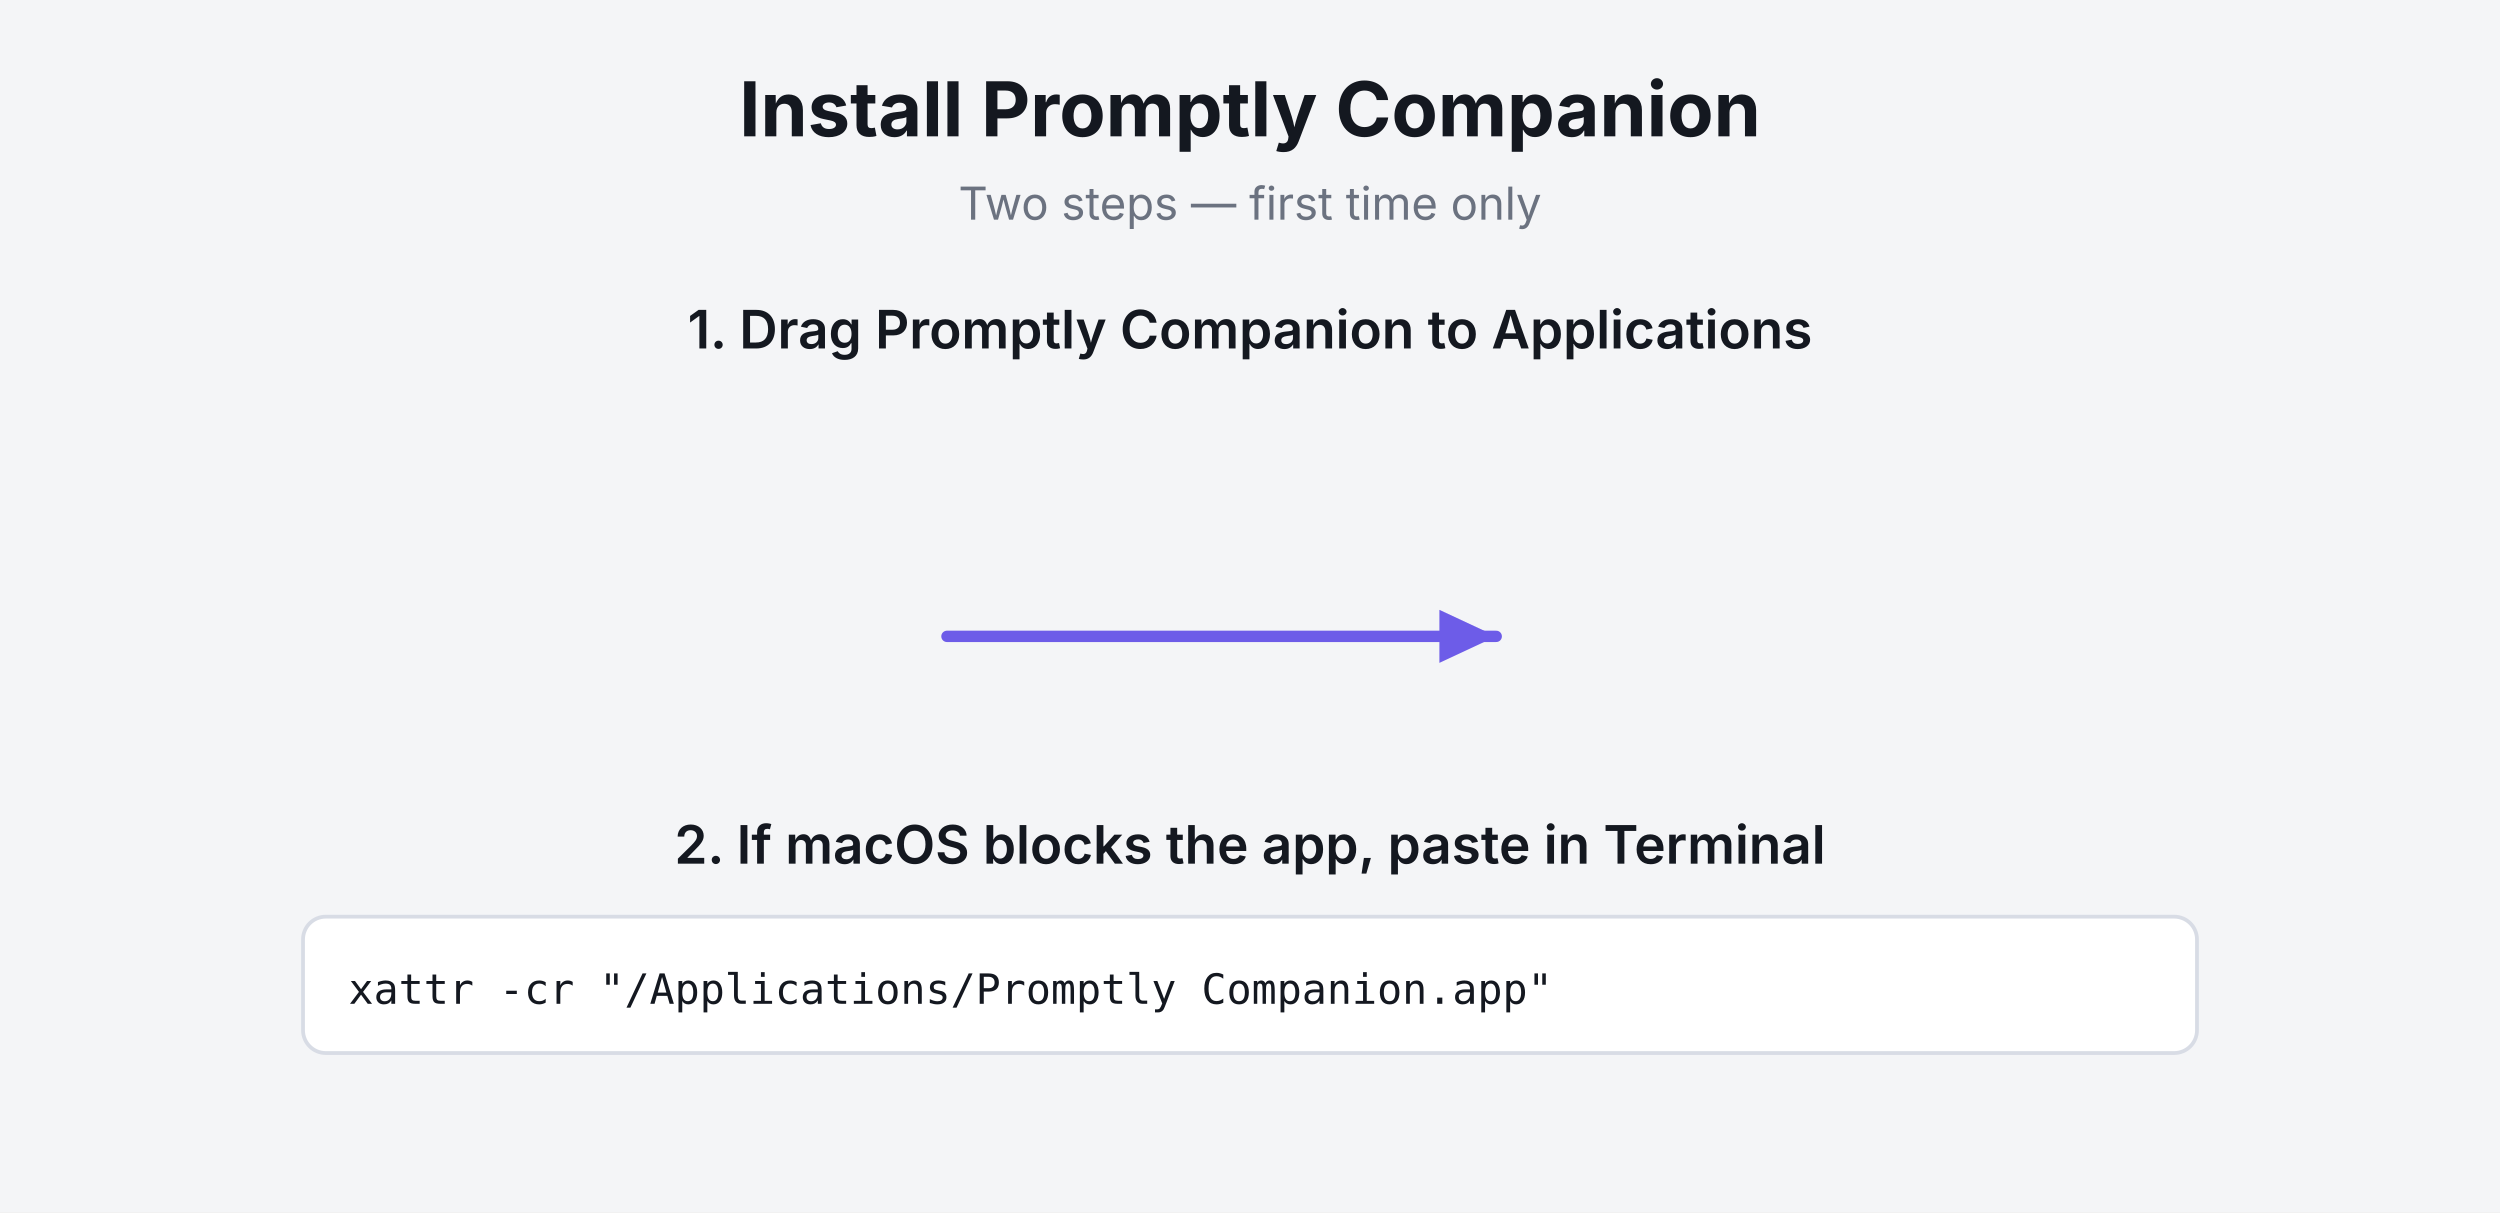
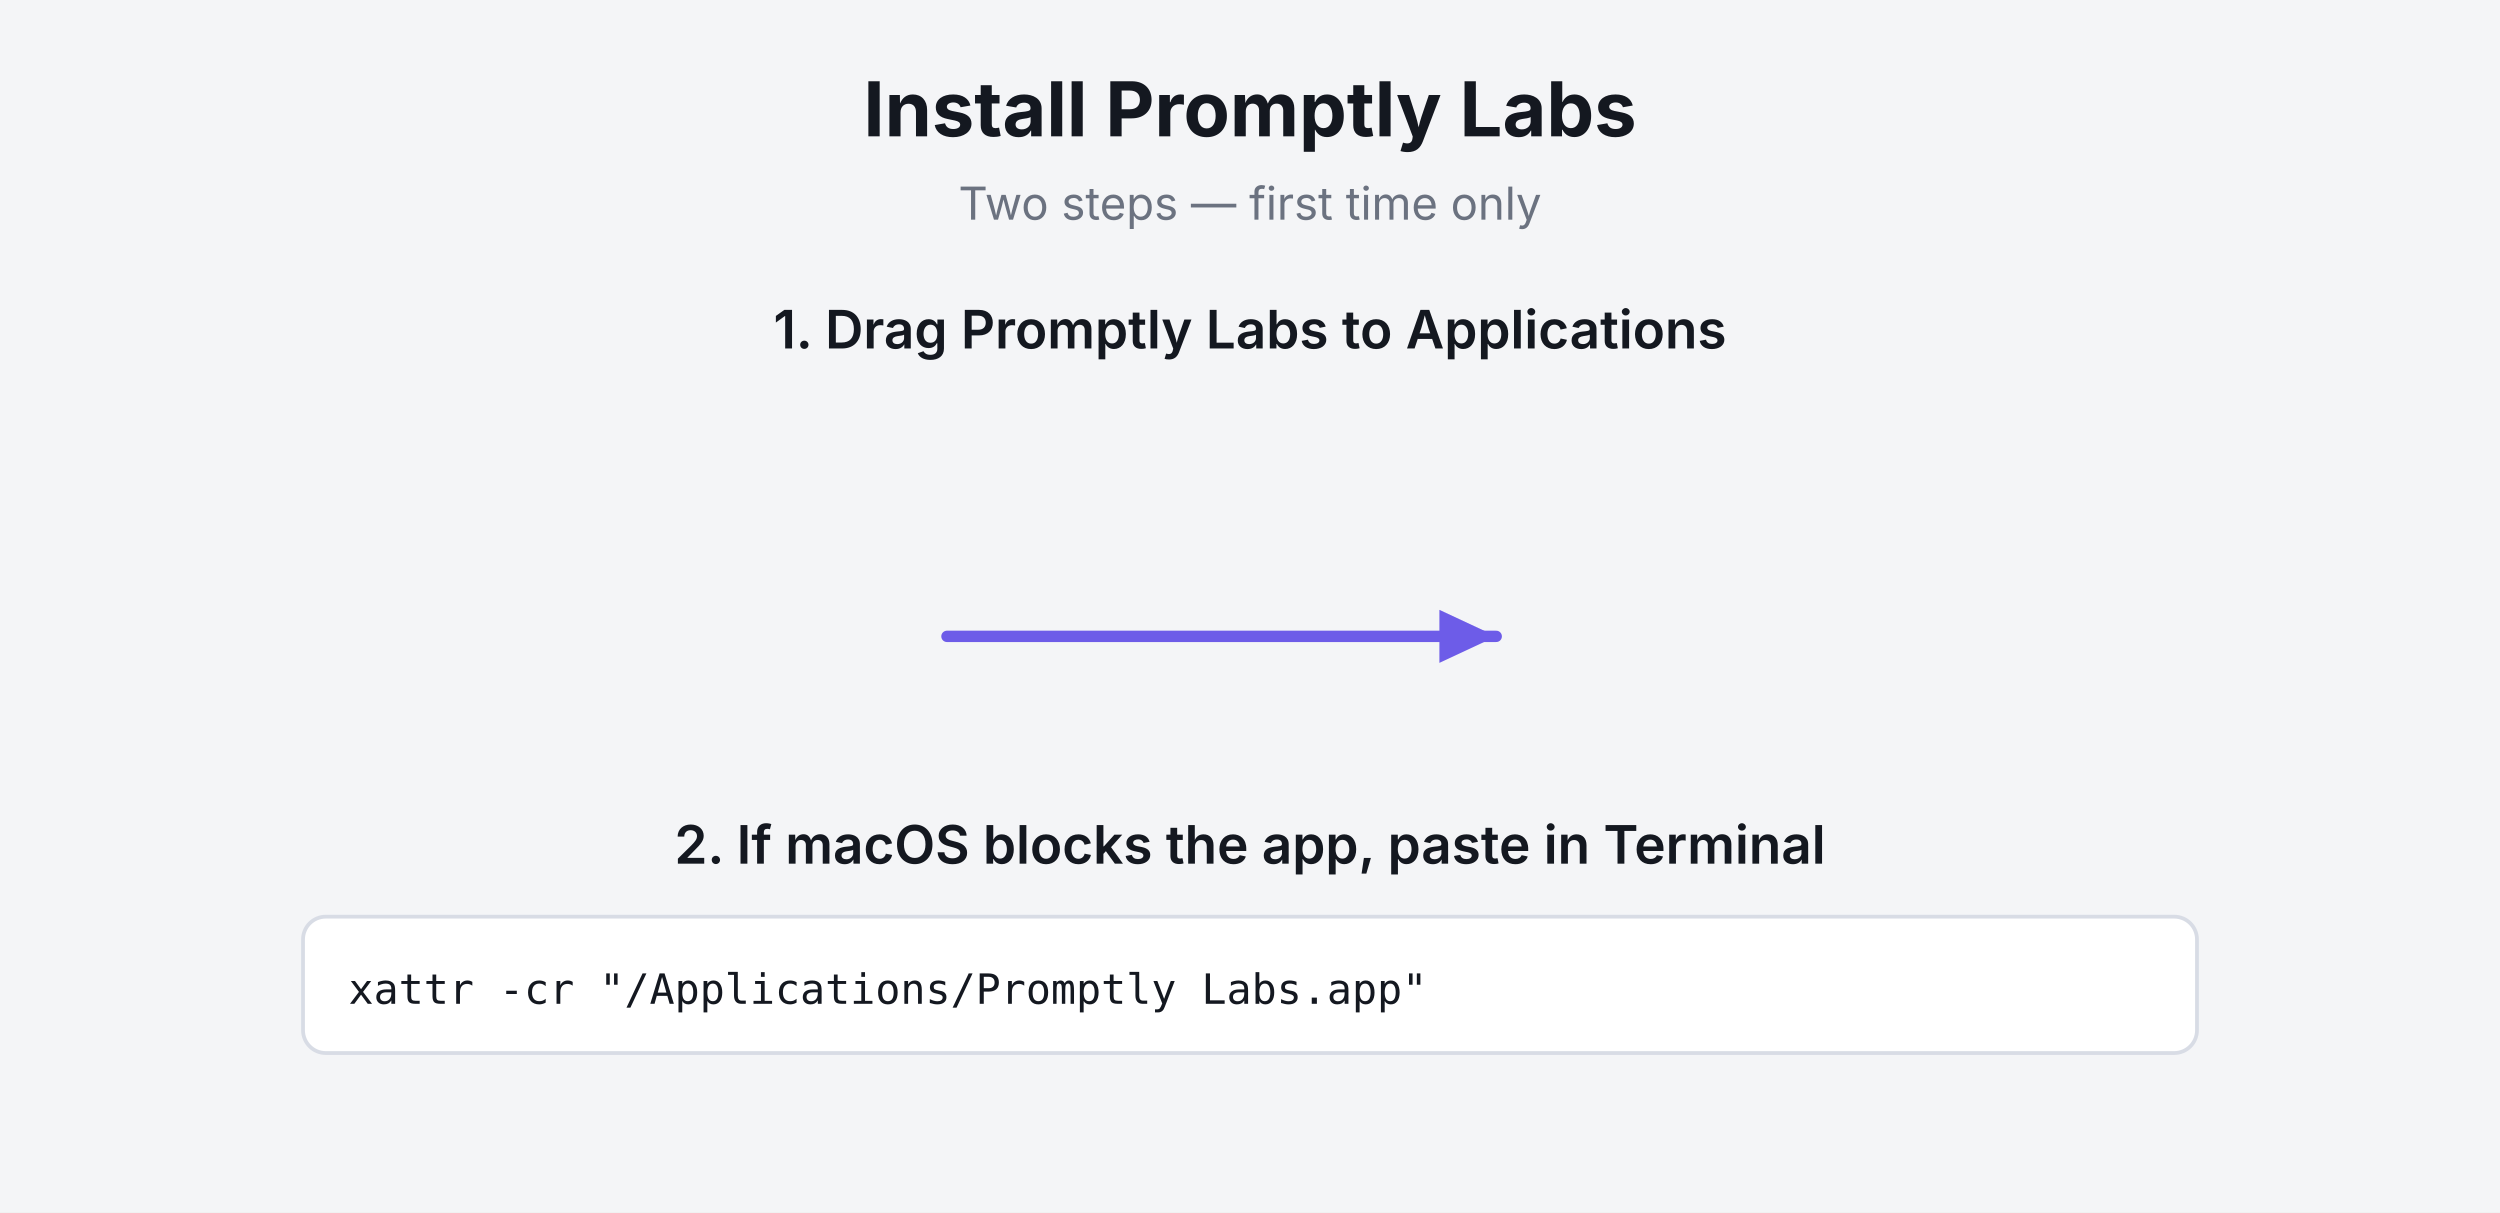
<svg xmlns="http://www.w3.org/2000/svg" width="660" height="320" viewBox="0 0 660 320">
  <rect width="660" height="320" fill="#f4f5f7" />
-   <text x="330" y="36" text-anchor="middle" fill="#141820" font-family="-apple-system,BlinkMacSystemFont,Segoe UI,sans-serif" font-size="20" font-weight="700">Install Promptly Companion</text>
+   <text x="330" y="36" text-anchor="middle" fill="#141820" font-family="-apple-system,BlinkMacSystemFont,Segoe UI,sans-serif" font-size="20" font-weight="700">Install Promptly Labs</text>
  <text x="330" y="58" text-anchor="middle" fill="#6b7280" font-family="-apple-system,BlinkMacSystemFont,Segoe UI,sans-serif" font-size="12">Two steps — first time only</text>
-   <text x="330" y="92" text-anchor="middle" fill="#141820" font-family="-apple-system,BlinkMacSystemFont,Segoe UI,sans-serif" font-size="14" font-weight="600">1. Drag Promptly Companion to Applications</text>
+   <text x="330" y="92" text-anchor="middle" fill="#141820" font-family="-apple-system,BlinkMacSystemFont,Segoe UI,sans-serif" font-size="14" font-weight="600">1. Drag Promptly Labs to Applications</text>
  <path d="M 250 168 L 395 168" stroke="#6d5ce8" stroke-width="3" fill="none" stroke-linecap="round" />
  <path d="M 380 161 L 395 168 L 380 175" fill="#6d5ce8" />
  <text x="330" y="228" text-anchor="middle" fill="#141820" font-family="-apple-system,BlinkMacSystemFont,Segoe UI,sans-serif" font-size="14" font-weight="600">2. If macOS blocks the app, paste in Terminal</text>
  <rect x="80" y="242" width="500" height="36" rx="6" fill="#ffffff" stroke="#d8dce5" />
-   <text x="92" y="265" fill="#141820" font-family="Menlo,Monaco,Consolas,monospace" font-size="11">xattr -cr "/Applications/Promptly Companion.app"</text>
+   <text x="92" y="265" fill="#141820" font-family="Menlo,Monaco,Consolas,monospace" font-size="11">xattr -cr "/Applications/Promptly Labs.app"</text>
</svg>
